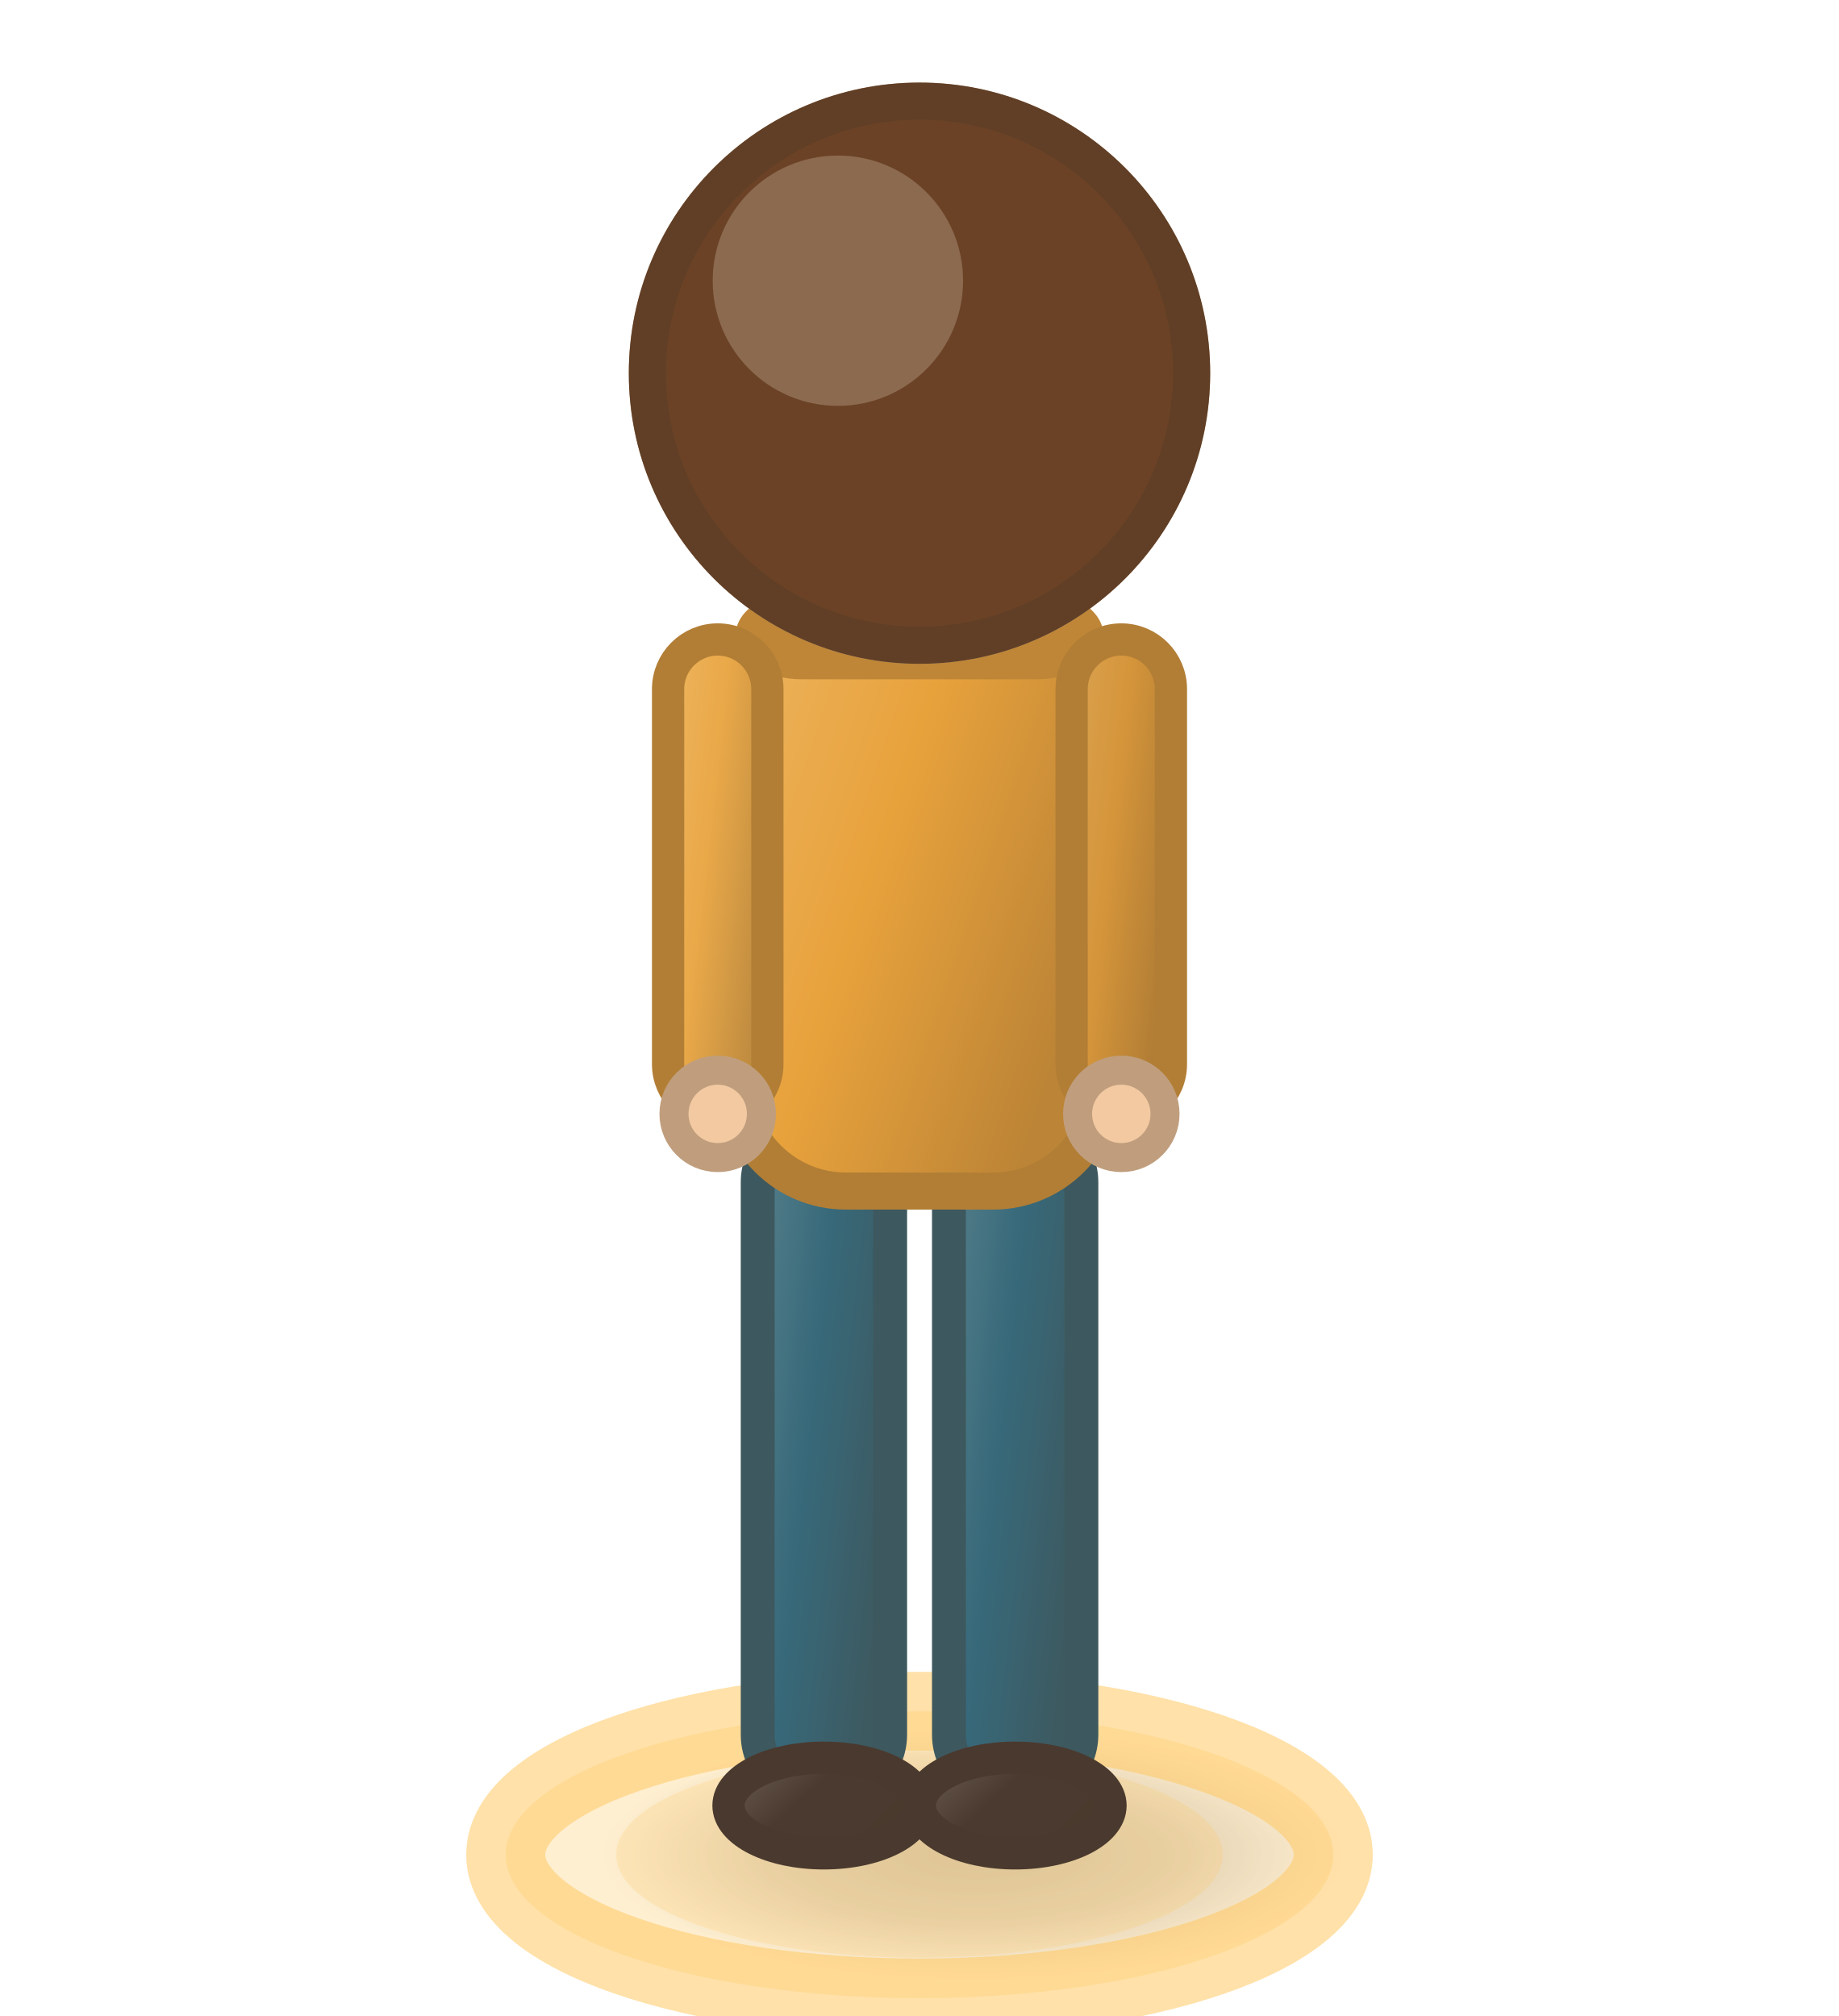
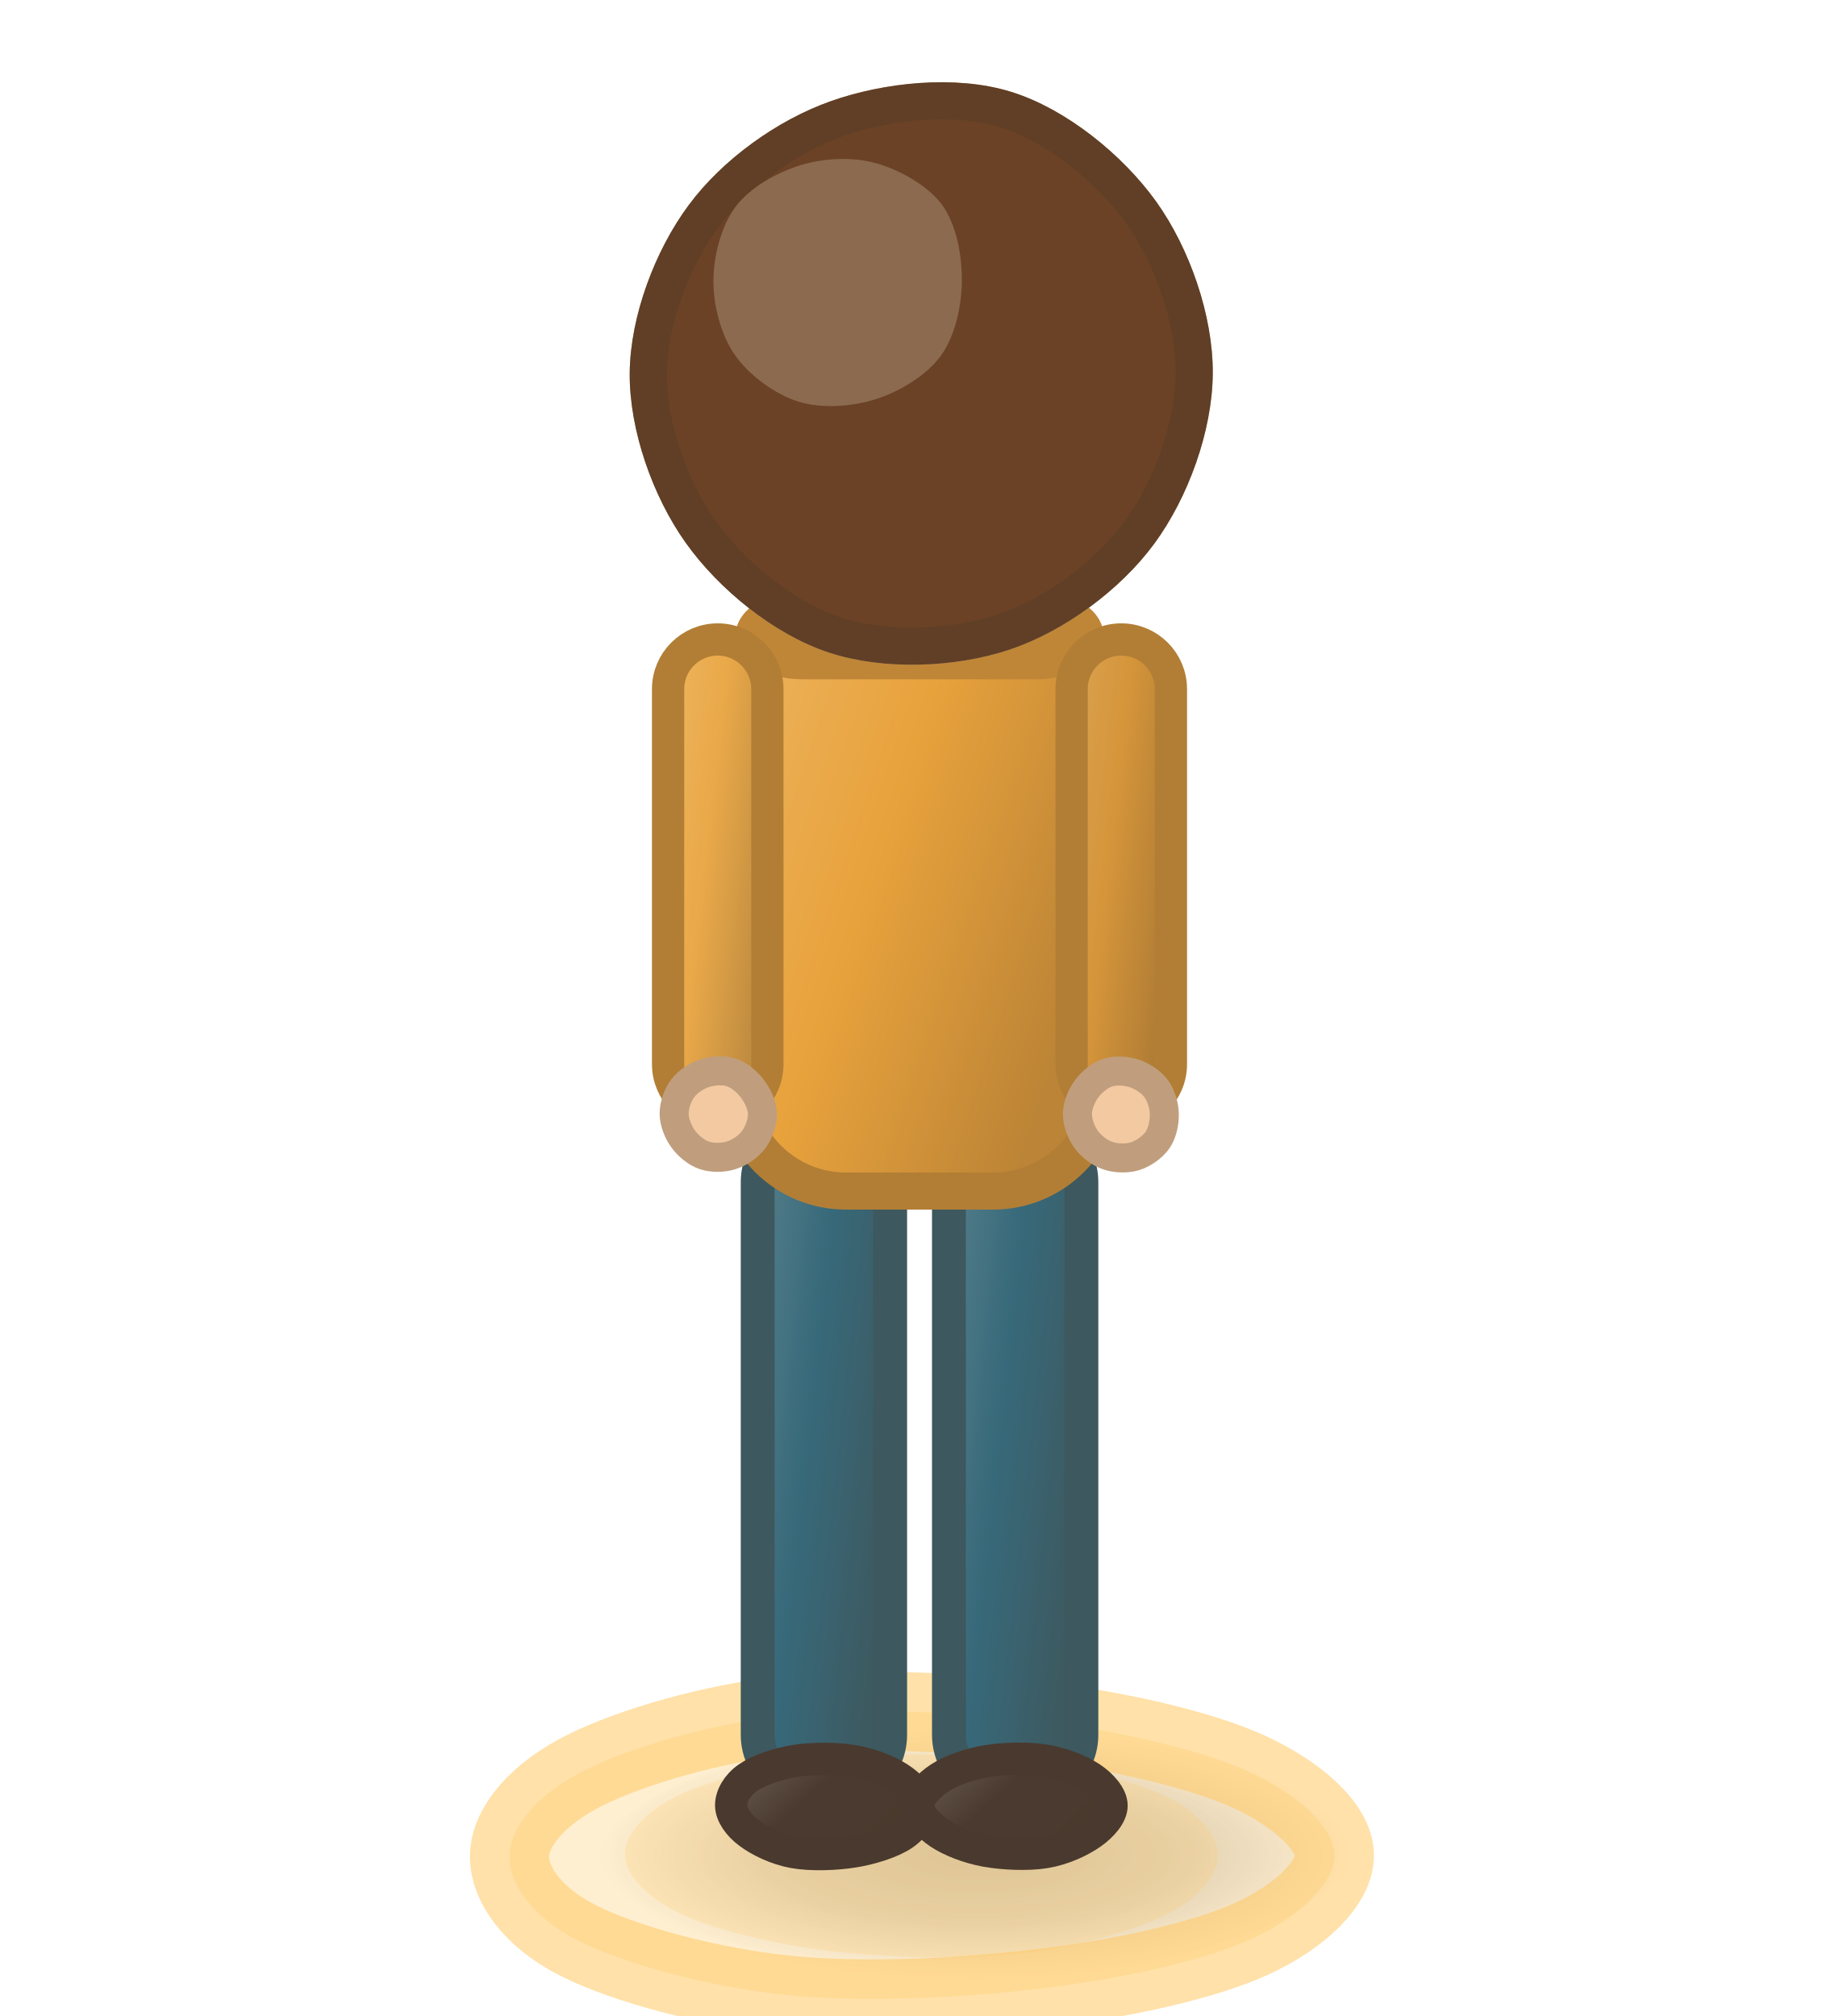
<svg xmlns="http://www.w3.org/2000/svg" width="228" height="250" viewBox="0 0 228 250">
  <defs>
    <radialGradient id="r199" cx="0.5" cy="0.5" r="0.5">
      <stop offset="0" stop-color="#3A3226" stop-opacity="0.3" />
      <stop offset="0.55" stop-color="#3A3226" stop-opacity="0.2" />
      <stop offset="1" stop-color="#3A3226" stop-opacity="0" />
    </radialGradient>
    <linearGradient id="l200" x1="0" y1="0" x2="1" y2="0.55">
      <stop offset="0" stop-color="#57808B" />
      <stop offset="0.48" stop-color="#37697A" />
      <stop offset="1" stop-color="#3D5A61" />
    </linearGradient>
    <linearGradient id="l201" x1="0" y1="0" x2="1" y2="0.55">
      <stop offset="0" stop-color="#57808B" />
      <stop offset="0.48" stop-color="#37697A" />
      <stop offset="1" stop-color="#3D5A61" />
    </linearGradient>
    <linearGradient id="l202" x1="0" y1="0" x2="1" y2="0.55">
      <stop offset="0" stop-color="#6E6054" />
      <stop offset="0.48" stop-color="#4A3A30" />
      <stop offset="1" stop-color="#4A3A2E" />
    </linearGradient>
    <linearGradient id="l203" x1="0" y1="0" x2="1" y2="0.55">
      <stop offset="0" stop-color="#6E6054" />
      <stop offset="0.48" stop-color="#4A3A30" />
      <stop offset="1" stop-color="#4A3A2E" />
    </linearGradient>
    <linearGradient id="l204" x1="0" y1="0" x2="1" y2="0.55">
      <stop offset="0" stop-color="#EDB561" />
      <stop offset="0.48" stop-color="#E8A23C" />
      <stop offset="1" stop-color="#BC8436" />
    </linearGradient>
    <linearGradient id="l205" x1="0" y1="0" x2="1" y2="0.55">
      <stop offset="0" stop-color="#EDB45E" />
      <stop offset="0.48" stop-color="#EAA949" />
      <stop offset="1" stop-color="#C08C40" />
    </linearGradient>
    <linearGradient id="l206" x1="0" y1="0" x2="1" y2="0.55">
      <stop offset="0" stop-color="#DBA352" />
      <stop offset="0.48" stop-color="#D5953A" />
      <stop offset="1" stop-color="#B17D35" />
    </linearGradient>
    <radialGradient id="r207" cx="0.36" cy="0.32" r="0.74">
      <stop offset="0" stop-color="#F6D3B0" />
      <stop offset="0.55" stop-color="#F3C9A2" />
      <stop offset="1" stop-color="#CAA685" />
    </radialGradient>
  </defs>
-   <ellipse cx="120.84" cy="230" rx="45.94" ry="15.41" fill="url(#r199)" />
-   <ellipse cx="114" cy="230" rx="51.3" ry="17.78" fill="#FFC963" opacity="0.3" />
-   <ellipse cx="114" cy="230" rx="51.3" ry="17.78" fill="none" stroke="#FFC963" stroke-width="9.8" opacity="0.55" />
-   <ellipse cx="114" cy="230" rx="37.62" ry="12.77" fill="#FFC963" opacity="0.22" />
+   <path d="M 167.67 230 C 167.52 232.99, 162.66 236.44, 157.2 238.86 C 151.74 241.28, 143.33 243.53, 134.89 244.51 C 126.45 245.49, 115.07 245.65, 106.57 244.74 C 98.06 243.82, 89.2 241.47, 83.85 239.02 C 78.5 236.56, 74.38 232.99, 74.45 230 C 74.53 227.01, 78.93 223.54, 84.29 221.09 C 89.66 218.64, 98.14 216.3, 106.62 215.32 C 115.1 214.33, 126.6 214.26, 135.18 215.19 C 143.76 216.12, 152.68 218.45, 158.09 220.92 C 163.51 223.39, 167.82 227.01, 167.67 230 Z" fill="url(#r199)" />
+   <path d="M 165.44 230 C 165.51 233.45, 161.25 237.64, 155.25 240.39 C 149.26 243.15, 139.09 245.36, 129.49 246.53 C 119.9 247.7, 107.31 248.39, 97.68 247.41 C 88.05 246.44, 77.45 243.56, 71.7 240.65 C 65.95 237.75, 63.04 233.52, 63.17 230 C 63.3 226.48, 66.71 222.43, 72.48 219.54 C 78.25 216.66, 88.29 213.69, 97.78 212.69 C 107.27 211.69, 119.93 212.36, 129.44 213.53 C 138.94 214.7, 148.83 216.97, 154.84 219.71 C 160.84 222.46, 165.37 226.55, 165.44 230 Z" fill="#FFC963" opacity="0.3" />
+   <path d="M 165.44 230 C 165.51 233.45, 161.25 237.64, 155.25 240.39 C 149.26 243.15, 139.09 245.36, 129.49 246.53 C 119.9 247.7, 107.31 248.39, 97.68 247.41 C 88.05 246.44, 77.45 243.56, 71.7 240.65 C 65.95 237.75, 63.04 233.52, 63.17 230 C 63.3 226.48, 66.71 222.43, 72.48 219.54 C 78.25 216.66, 88.29 213.69, 97.78 212.69 C 107.27 211.69, 119.93 212.36, 129.44 213.53 C 138.94 214.7, 148.83 216.97, 154.84 219.71 C 160.84 222.46, 165.37 226.55, 165.44 230 Z" fill="none" stroke="#FFC963" stroke-width="9.8" stroke-linejoin="round" opacity="0.55" />
+   <path d="M 150.96 230 C 151.02 232.49, 148.66 235.46, 144.47 237.51 C 140.28 239.57, 132.79 241.61, 125.81 242.34 C 118.84 243.07, 109.52 242.74, 102.61 241.9 C 95.7 241.06, 88.55 239.29, 84.36 237.31 C 80.17 235.33, 77.51 232.45, 77.47 230 C 77.43 227.55, 79.93 224.62, 84.11 222.63 C 88.3 220.64, 95.69 218.8, 102.56 218.05 C 109.43 217.31, 118.39 217.42, 125.32 218.17 C 132.26 218.92, 139.88 220.59, 144.15 222.56 C 148.43 224.54, 150.91 227.51, 150.96 230 Z" fill="#FFC963" opacity="0.22" />
  <g transform="translate(0,0)">
    <rect x="93.94" y="139.7" width="16.42" height="82.32" rx="6.895" fill="url(#l200)" stroke="#3D585E" stroke-width="4.2" />
    <rect x="117.65" y="139.7" width="16.42" height="82.32" rx="6.895" fill="url(#l201)" stroke="#3D585E" stroke-width="4.2" />
-     <ellipse cx="102.14" cy="223.9" rx="11.82" ry="5.93" fill="url(#l202)" stroke="#4A392E" stroke-width="4.0" />
-     <ellipse cx="125.86" cy="223.9" rx="11.82" ry="5.93" fill="url(#l203)" stroke="#4A392E" stroke-width="4.0" />
+     <path d="M 114.2 223.9 C 114.29 225.06, 113.38 226.53, 111.98 227.48 C 110.59 228.43, 108.1 229.23, 105.84 229.6 C 103.57 229.96, 100.56 230.07, 98.4 229.68 C 96.23 229.29, 94.14 228.25, 92.85 227.28 C 91.56 226.32, 90.67 225.03, 90.65 223.9 C 90.63 222.76, 91.39 221.38, 92.71 220.46 C 94.03 219.54, 96.4 218.72, 98.57 218.37 C 100.74 218.03, 103.57 218.02, 105.72 218.38 C 107.87 218.73, 110.04 219.58, 111.45 220.5 C 112.87 221.42, 114.11 222.73, 114.2 223.9 Z" fill="url(#l202)" stroke="#4A392E" stroke-width="4.0" stroke-linejoin="round" />
+     <path d="M 137.81 223.9 C 137.82 225.04, 136.69 226.38, 135.32 227.34 C 133.95 228.31, 131.79 229.32, 129.6 229.68 C 127.42 230.04, 124.41 229.9, 122.22 229.51 C 120.03 229.11, 117.86 228.25, 116.46 227.32 C 115.07 226.38, 113.84 225.03, 113.85 223.9 C 113.86 222.76, 115.1 221.4, 116.5 220.49 C 117.91 219.57, 120.14 218.77, 122.3 218.41 C 124.46 218.05, 127.31 217.97, 129.47 218.31 C 131.63 218.66, 133.87 219.54, 135.26 220.47 C 136.65 221.4, 137.8 222.75, 137.81 223.9 Z" fill="url(#l203)" stroke="#4A392E" stroke-width="4.0" stroke-linejoin="round" />
    <rect x="91.2" y="73.3" width="45.6" height="74.4" rx="13.68" fill="url(#l204)" stroke="#B27E35" stroke-width="4.6" />
    <rect x="91.2" y="73.3" width="45.6" height="10.94" rx="8.208" fill="#BF8637" />
    <rect x="82.83" y="79.3" width="12.31" height="58.82" rx="6.156" fill="url(#l205)" stroke="#B27E35" stroke-width="4.0" />
-     <circle cx="88.98" cy="138.13" r="5.42" fill="#F3C9A2" stroke="#C09E7D" stroke-width="3.6" />
+     <path d="M 94.53 138.13 C 94.55 139.18, 94.06 140.49, 93.42 141.35 C 92.77 142.21, 91.67 142.95, 90.65 143.27 C 89.64 143.59, 88.31 143.61, 87.31 143.27 C 86.32 142.93, 85.32 142.1, 84.7 141.24 C 84.08 140.39, 83.59 139.17, 83.58 138.13 C 83.57 137.08, 84.01 135.81, 84.64 134.97 C 85.27 134.13, 86.34 133.42, 87.35 133.09 C 88.35 132.76, 89.66 132.67, 90.65 132.99 C 91.64 133.31, 92.63 134.15, 93.28 135.01 C 93.93 135.86, 94.51 137.07, 94.53 138.13 Z" fill="#F3C9A2" stroke="#C09E7D" stroke-width="3.6" stroke-linejoin="round" />
    <rect x="132.86" y="79.3" width="12.31" height="58.82" rx="6.156" fill="url(#l206)" stroke="#B27E35" stroke-width="4.0" />
-     <circle cx="139.02" cy="138.13" r="5.42" fill="#F3C9A2" stroke="#C09E7D" stroke-width="3.6" />
-     <circle cx="114" cy="46.28" r="33.74" fill="url(#r207)" stroke="#C09E7D" stroke-width="4.6" />
-     <circle cx="114" cy="46.28" r="33.74" fill="#6B4225" stroke="#603F26" stroke-width="4.6" />
-     <circle cx="103.88" cy="34.81" r="15.52" fill="#8C6A4F" />
+     <path d="M 144.35 138.13 C 144.38 139.19, 144.11 140.51, 143.5 141.39 C 142.89 142.26, 141.75 143.06, 140.72 143.38 C 139.69 143.7, 138.34 143.65, 137.33 143.3 C 136.32 142.96, 135.29 142.15, 134.66 141.29 C 134.04 140.43, 133.57 139.17, 133.58 138.13 C 133.59 137.08, 134.1 135.86, 134.73 135.01 C 135.36 134.16, 136.37 133.33, 137.35 133.01 C 138.34 132.7, 139.65 132.79, 140.64 133.12 C 141.64 133.45, 142.71 134.16, 143.33 134.99 C 143.95 135.83, 144.33 137.06, 144.35 138.13 Z" fill="#F3C9A2" stroke="#C09E7D" stroke-width="3.6" stroke-linejoin="round" />
+     <path d="M 148.06 46.28 C 148.02 52.91, 145.18 60.73, 141.24 66.08 C 137.3 71.43, 130.73 76.27, 124.43 78.38 C 118.13 80.49, 109.71 80.8, 103.46 78.73 C 97.2 76.66, 90.74 71.39, 86.89 65.98 C 83.04 60.57, 80.32 52.81, 80.37 46.28 C 80.43 39.76, 83.32 32.08, 87.22 26.82 C 91.11 21.56, 97.51 16.93, 103.75 14.72 C 109.98 12.51, 118.34 11.63, 124.63 13.57 C 130.92 15.5, 137.56 20.88, 141.47 26.33 C 145.37 31.78, 148.1 39.66, 148.06 46.28 Z" fill="url(#r207)" stroke="#C09E7D" stroke-width="4.6" stroke-linejoin="round" />
+     <path d="M 148.06 46.28 C 148.02 52.91, 145.18 60.73, 141.24 66.08 C 137.3 71.43, 130.73 76.27, 124.43 78.38 C 118.13 80.49, 109.71 80.8, 103.46 78.73 C 97.2 76.66, 90.74 71.39, 86.89 65.98 C 83.04 60.57, 80.32 52.81, 80.37 46.28 C 80.43 39.76, 83.32 32.08, 87.22 26.82 C 91.11 21.56, 97.51 16.93, 103.75 14.72 C 109.98 12.51, 118.34 11.63, 124.63 13.57 C 130.92 15.5, 137.56 20.88, 141.47 26.33 C 145.37 31.78, 148.1 39.66, 148.06 46.28 Z" fill="#6B4225" stroke="#603F26" stroke-width="4.6" stroke-linejoin="round" />
+     <path d="M 119.25 34.81 C 119.23 37.92, 118.43 41.65, 116.66 44.1 C 114.89 46.54, 111.59 48.53, 108.64 49.48 C 105.7 50.43, 101.92 50.71, 99 49.81 C 96.09 48.9, 92.9 46.56, 91.14 44.06 C 89.38 41.57, 88.44 37.89, 88.45 34.81 C 88.46 31.74, 89.42 28, 91.22 25.61 C 93.01 23.23, 96.33 21.39, 99.22 20.49 C 102.12 19.6, 105.68 19.42, 108.61 20.24 C 111.54 21.06, 115.03 22.99, 116.81 25.42 C 118.58 27.84, 119.28 31.7, 119.25 34.81 Z" fill="#8C6A4F" />
  </g>
</svg>
